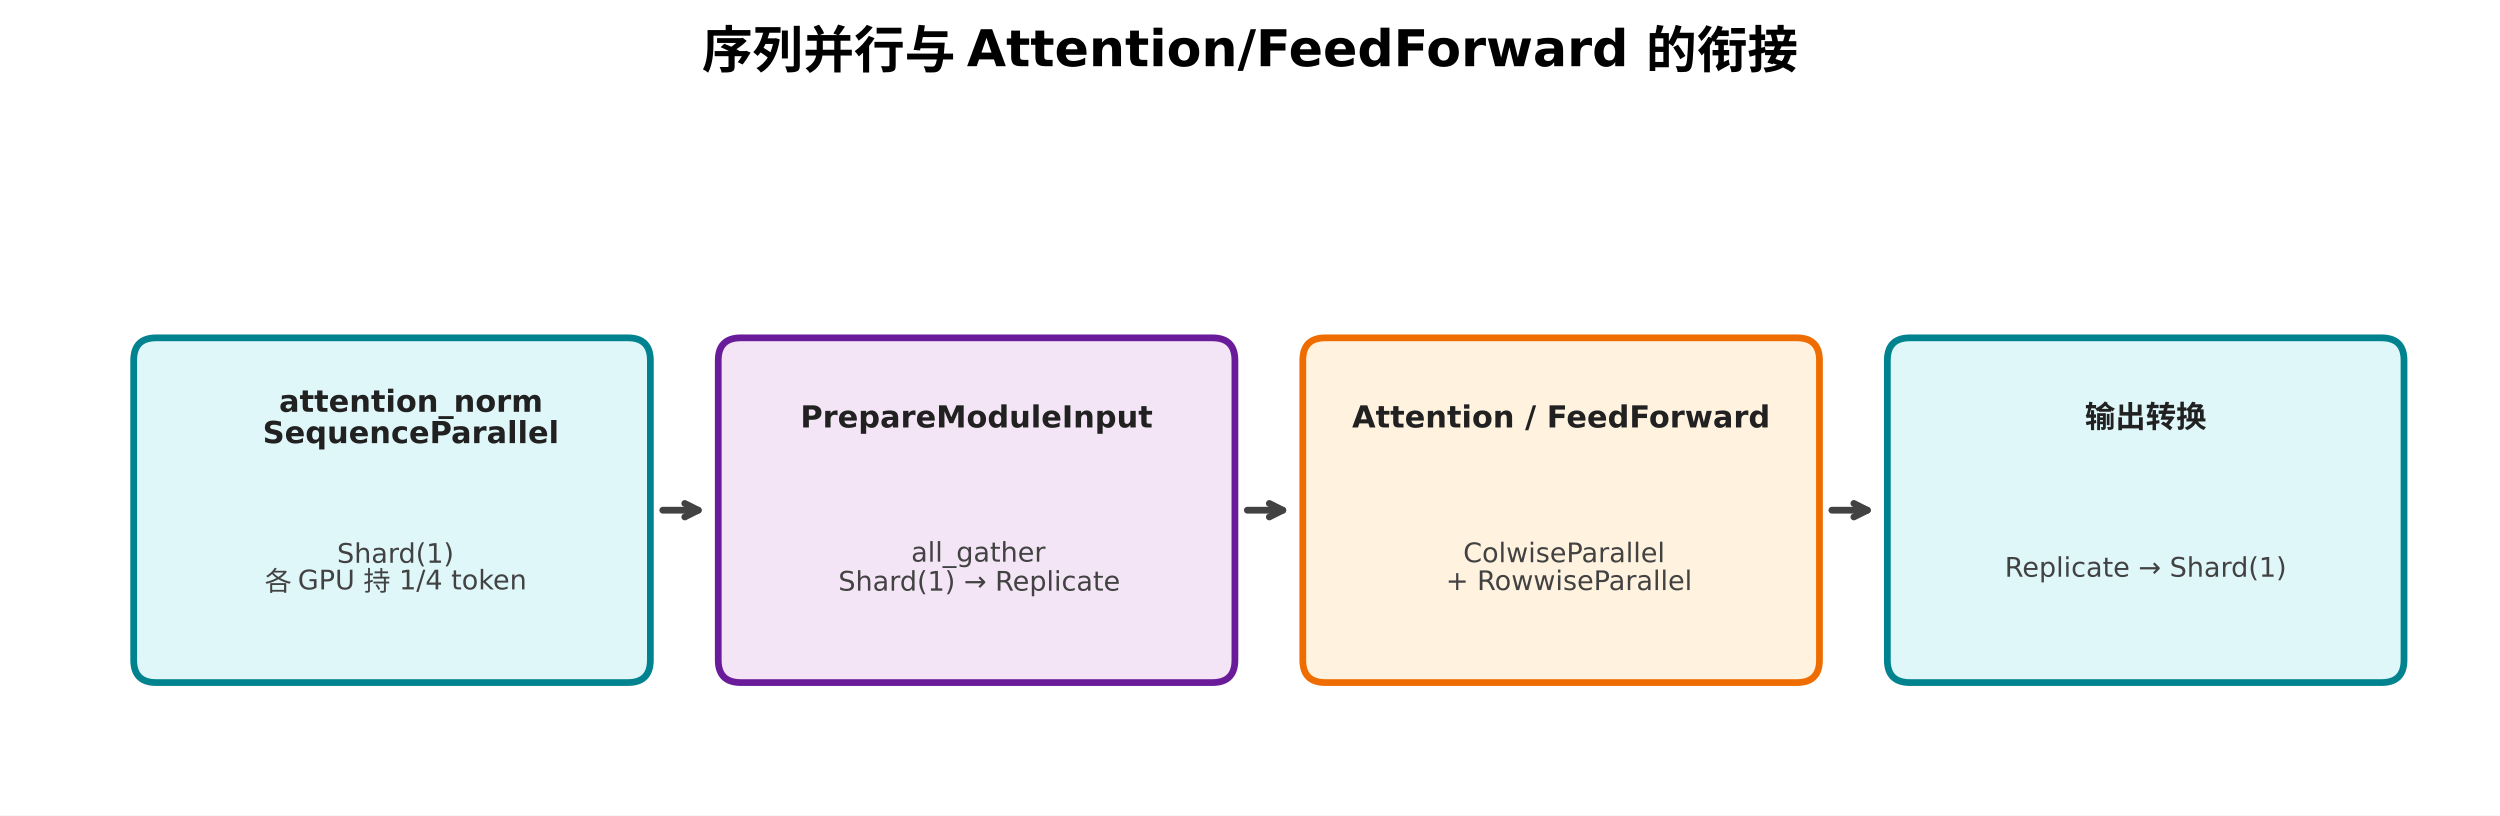
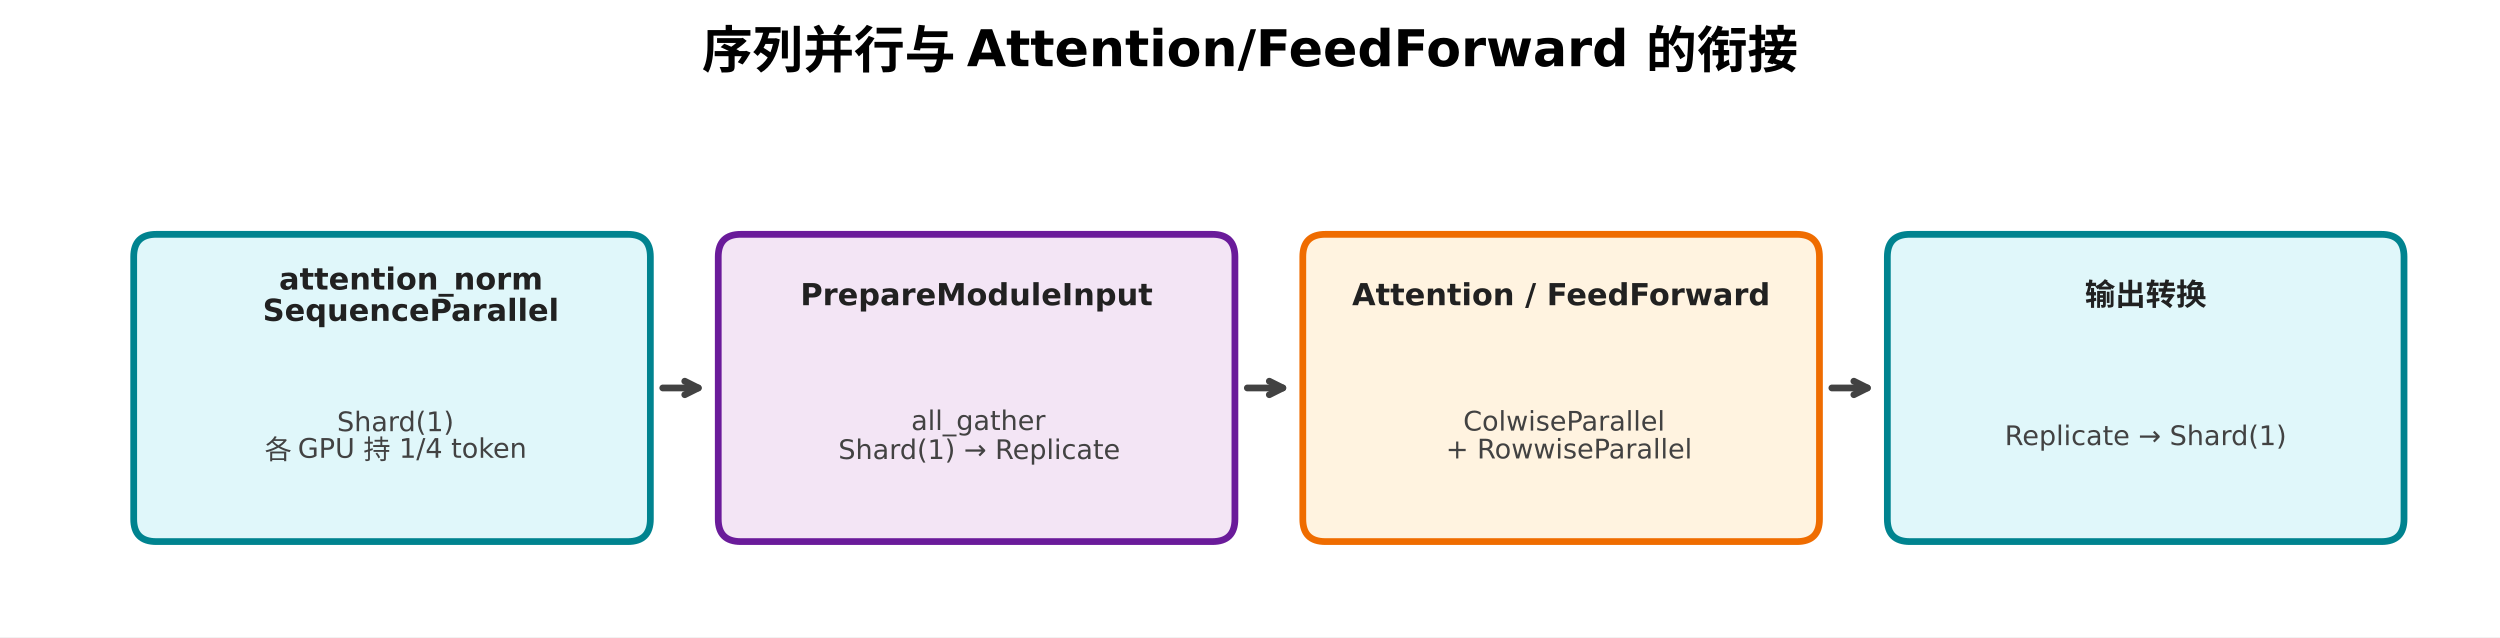
- <svg xmlns="http://www.w3.org/2000/svg" width="739.8pt" height="241.34pt" viewBox="0 0 739.8 241.34" version="1.1">
+ <svg xmlns="http://www.w3.org/2000/svg" width="739.8pt" height="188.532pt" viewBox="0 0 739.8 188.532" version="1.1">
  <defs>
    <style type="text/css">*{stroke-linejoin: round; stroke-linecap: butt}</style>
  </defs>
  <g id="figure_1">
    <g id="patch_1">
-       <path d="M 0 241.34  L 739.8 241.34  L 739.8 0  L 0 0  z " style="fill: #ffffff" />
+       <path d="M 0 188.532  L 739.8 188.532  L 739.8 0  L 0 0  z " style="fill: #ffffff" />
    </g>
    <g id="axes_1">
      <g id="patch_2">
-         <path d="M 46.26 201.985  L 185.76 201.985  Q 192.456 201.985 192.456 195.332  L 192.456 106.628  Q 192.456 99.975 185.76 99.975  L 46.26 99.975  Q 39.564 99.975 39.564 106.628  L 39.564 195.332  Q 39.564 201.985 46.26 201.985  z " clip-path="url(#pdecea569fc)" style="fill: #e0f7fa; stroke: #00838f; stroke-width: 2; stroke-linejoin: miter" />
+         <path d="M 46.26 160.265  L 185.76 160.265  Q 192.456 160.265 192.456 153.612  L 192.456 75.996  Q 192.456 69.343 185.76 69.343  L 46.26 69.343  Q 39.564 69.343 39.564 75.996  L 39.564 153.612  Q 39.564 160.265 46.26 160.265  z " clip-path="url(#p711c18e7bf)" style="fill: #e0f7fa; stroke: #00838f; stroke-width: 2; stroke-linejoin: miter" />
      </g>
      <g id="patch_3">
-         <path d="M 219.24 201.985  L 358.74 201.985  Q 365.436 201.985 365.436 195.332  L 365.436 106.628  Q 365.436 99.975 358.74 99.975  L 219.24 99.975  Q 212.544 99.975 212.544 106.628  L 212.544 195.332  Q 212.544 201.985 219.24 201.985  z " clip-path="url(#pdecea569fc)" style="fill: #f3e5f5; stroke: #6a1b9a; stroke-width: 2; stroke-linejoin: miter" />
+         <path d="M 219.24 160.265  L 358.74 160.265  Q 365.436 160.265 365.436 153.612  L 365.436 75.996  Q 365.436 69.343 358.74 69.343  L 219.24 69.343  Q 212.544 69.343 212.544 75.996  L 212.544 153.612  Q 212.544 160.265 219.24 160.265  z " clip-path="url(#p711c18e7bf)" style="fill: #f3e5f5; stroke: #6a1b9a; stroke-width: 2; stroke-linejoin: miter" />
      </g>
      <g id="patch_4">
-         <path d="M 392.22 201.985  L 531.72 201.985  Q 538.416 201.985 538.416 195.332  L 538.416 106.628  Q 538.416 99.975 531.72 99.975  L 392.22 99.975  Q 385.524 99.975 385.524 106.628  L 385.524 195.332  Q 385.524 201.985 392.22 201.985  z " clip-path="url(#pdecea569fc)" style="fill: #fff3e0; stroke: #ef6c00; stroke-width: 2; stroke-linejoin: miter" />
+         <path d="M 392.22 160.265  L 531.72 160.265  Q 538.416 160.265 538.416 153.612  L 538.416 75.996  Q 538.416 69.343 531.72 69.343  L 392.22 69.343  Q 385.524 69.343 385.524 75.996  L 385.524 153.612  Q 385.524 160.265 392.22 160.265  z " clip-path="url(#p711c18e7bf)" style="fill: #fff3e0; stroke: #ef6c00; stroke-width: 2; stroke-linejoin: miter" />
      </g>
      <g id="patch_5">
-         <path d="M 565.2 201.985  L 704.7 201.985  Q 711.396 201.985 711.396 195.332  L 711.396 106.628  Q 711.396 99.975 704.7 99.975  L 565.2 99.975  Q 558.504 99.975 558.504 106.628  L 558.504 195.332  Q 558.504 201.985 565.2 201.985  z " clip-path="url(#pdecea569fc)" style="fill: #e0f7fa; stroke: #00838f; stroke-width: 2; stroke-linejoin: miter" />
+         <path d="M 565.2 160.265  L 704.7 160.265  Q 711.396 160.265 711.396 153.612  L 711.396 75.996  Q 711.396 69.343 704.7 69.343  L 565.2 69.343  Q 558.504 69.343 558.504 75.996  L 558.504 153.612  Q 558.504 160.265 565.2 160.265  z " clip-path="url(#p711c18e7bf)" style="fill: #e0f7fa; stroke: #00838f; stroke-width: 2; stroke-linejoin: miter" />
      </g>
      <g id="text_1">
-         <text style="font-weight: 700; font-size: 9px; font-family: 'Heiti SC', 'Arial Unicode MS', 'DejaVu Sans', 'Bitstream Vera Sans', 'Computer Modern Sans Serif', 'Lucida Grande', 'Verdana', 'Geneva', 'Lucid', 'Arial', 'Helvetica', 'Avant Garde', sans-serif; fill: #212121" transform="translate(82.57922 121.865)">attention_norm</text>
-         <text style="font-weight: 700; font-size: 9px; font-family: 'Heiti SC', 'Arial Unicode MS', 'DejaVu Sans', 'Bitstream Vera Sans', 'Computer Modern Sans Serif', 'Lucida Grande', 'Verdana', 'Geneva', 'Lucid', 'Arial', 'Helvetica', 'Avant Garde', sans-serif; fill: #212121" transform="translate(77.74242 131.135)">SequenceParallel</text>
+         <text style="font-weight: 700; font-size: 9px; font-family: 'Heiti SC', 'Arial Unicode MS', 'DejaVu Sans', 'Bitstream Vera Sans', 'Computer Modern Sans Serif', 'Lucida Grande', 'Verdana', 'Geneva', 'Lucid', 'Arial', 'Helvetica', 'Avant Garde', sans-serif; fill: #212121" transform="translate(82.57922 85.689)">attention_norm</text>
+         <text style="font-weight: 700; font-size: 9px; font-family: 'Heiti SC', 'Arial Unicode MS', 'DejaVu Sans', 'Bitstream Vera Sans', 'Computer Modern Sans Serif', 'Lucida Grande', 'Verdana', 'Geneva', 'Lucid', 'Arial', 'Helvetica', 'Avant Garde', sans-serif; fill: #212121" transform="translate(77.74242 94.959)">SequenceParallel</text>
      </g>
      <g id="text_2">
-         <text style="font-size: 8px; font-family: 'Heiti SC', 'Arial Unicode MS', 'DejaVu Sans', 'Bitstream Vera Sans', 'Computer Modern Sans Serif', 'Lucida Grande', 'Verdana', 'Geneva', 'Lucid', 'Arial', 'Helvetica', 'Avant Garde', sans-serif; fill: #424242" transform="translate(99.73375 166.5439)">Shard(1)</text>
-         <text style="font-size: 8px; font-family: 'Heiti SC', 'Arial Unicode MS', 'DejaVu Sans', 'Bitstream Vera Sans', 'Computer Modern Sans Serif', 'Lucida Grande', 'Verdana', 'Geneva', 'Lucid', 'Arial', 'Helvetica', 'Avant Garde', sans-serif; fill: #424242" transform="translate(78.32875 174.7839)">各 GPU 持 1/4 token</text>
+         <text style="font-size: 8px; font-family: 'Heiti SC', 'Arial Unicode MS', 'DejaVu Sans', 'Bitstream Vera Sans', 'Computer Modern Sans Serif', 'Lucida Grande', 'Verdana', 'Geneva', 'Lucid', 'Arial', 'Helvetica', 'Avant Garde', sans-serif; fill: #424242" transform="translate(99.73375 127.5959)">Shard(1)</text>
+         <text style="font-size: 8px; font-family: 'Heiti SC', 'Arial Unicode MS', 'DejaVu Sans', 'Bitstream Vera Sans', 'Computer Modern Sans Serif', 'Lucida Grande', 'Verdana', 'Geneva', 'Lucid', 'Arial', 'Helvetica', 'Avant Garde', sans-serif; fill: #424242" transform="translate(78.32875 135.8359)">各 GPU 持 1/4 token</text>
      </g>
      <g id="patch_6">
-         <path d="M 196.129 150.98  Q 202.501 150.98 206.636 150.98  " style="fill: none; stroke: #424242; stroke-width: 2; stroke-linecap: round" />
-         <path d="M 202.636 148.98  L 206.636 150.98  L 202.636 152.98  " style="fill: none; stroke: #424242; stroke-width: 2; stroke-linecap: round" />
+         <path d="M 196.129 114.804  Q 202.501 114.804 206.636 114.804  " style="fill: none; stroke: #424242; stroke-width: 2; stroke-linecap: round" />
+         <path d="M 202.636 112.804  L 206.636 114.804  L 202.636 116.804  " style="fill: none; stroke: #424242; stroke-width: 2; stroke-linecap: round" />
      </g>
      <g id="text_3">
-         <text style="font-weight: 700; font-size: 9px; font-family: 'Heiti SC', 'Arial Unicode MS', 'DejaVu Sans', 'Bitstream Vera Sans', 'Computer Modern Sans Serif', 'Lucida Grande', 'Verdana', 'Geneva', 'Lucid', 'Arial', 'Helvetica', 'Avant Garde', sans-serif; text-anchor: middle; fill: #212121" x="288.99" y="126.5" transform="rotate(-0 288.99 126.5)">PrepareModuleInput</text>
+         <text style="font-weight: 700; font-size: 9px; font-family: 'Heiti SC', 'Arial Unicode MS', 'DejaVu Sans', 'Bitstream Vera Sans', 'Computer Modern Sans Serif', 'Lucida Grande', 'Verdana', 'Geneva', 'Lucid', 'Arial', 'Helvetica', 'Avant Garde', sans-serif; text-anchor: middle; fill: #212121" x="288.99" y="90.324" transform="rotate(-0 288.99 90.324)">PrepareModuleInput</text>
      </g>
      <g id="text_4">
-         <text style="font-size: 8px; font-family: 'Heiti SC', 'Arial Unicode MS', 'DejaVu Sans', 'Bitstream Vera Sans', 'Computer Modern Sans Serif', 'Lucida Grande', 'Verdana', 'Geneva', 'Lucid', 'Arial', 'Helvetica', 'Avant Garde', sans-serif; fill: #424242" transform="translate(269.6344 166.2001)">all_gather</text>
-         <text style="font-size: 8px; font-family: 'Heiti SC', 'Arial Unicode MS', 'DejaVu Sans', 'Bitstream Vera Sans', 'Computer Modern Sans Serif', 'Lucida Grande', 'Verdana', 'Geneva', 'Lucid', 'Arial', 'Helvetica', 'Avant Garde', sans-serif; fill: #424242" transform="translate(248.0813 174.7839)">Shard(1) → Replicate</text>
+         <text style="font-size: 8px; font-family: 'Heiti SC', 'Arial Unicode MS', 'DejaVu Sans', 'Bitstream Vera Sans', 'Computer Modern Sans Serif', 'Lucida Grande', 'Verdana', 'Geneva', 'Lucid', 'Arial', 'Helvetica', 'Avant Garde', sans-serif; fill: #424242" transform="translate(269.6344 127.2521)">all_gather</text>
+         <text style="font-size: 8px; font-family: 'Heiti SC', 'Arial Unicode MS', 'DejaVu Sans', 'Bitstream Vera Sans', 'Computer Modern Sans Serif', 'Lucida Grande', 'Verdana', 'Geneva', 'Lucid', 'Arial', 'Helvetica', 'Avant Garde', sans-serif; fill: #424242" transform="translate(248.0813 135.8359)">Shard(1) → Replicate</text>
      </g>
      <g id="patch_7">
-         <path d="M 369.109 150.98  Q 375.481 150.98 379.616 150.98  " style="fill: none; stroke: #424242; stroke-width: 2; stroke-linecap: round" />
-         <path d="M 375.616 148.98  L 379.616 150.98  L 375.616 152.98  " style="fill: none; stroke: #424242; stroke-width: 2; stroke-linecap: round" />
+         <path d="M 369.109 114.804  Q 375.481 114.804 379.616 114.804  " style="fill: none; stroke: #424242; stroke-width: 2; stroke-linecap: round" />
+         <path d="M 375.616 112.804  L 379.616 114.804  L 375.616 116.804  " style="fill: none; stroke: #424242; stroke-width: 2; stroke-linecap: round" />
      </g>
      <g id="text_5">
-         <text style="font-weight: 700; font-size: 9px; font-family: 'Heiti SC', 'Arial Unicode MS', 'DejaVu Sans', 'Bitstream Vera Sans', 'Computer Modern Sans Serif', 'Lucida Grande', 'Verdana', 'Geneva', 'Lucid', 'Arial', 'Helvetica', 'Avant Garde', sans-serif; text-anchor: middle; fill: #212121" x="461.97" y="126.5" transform="rotate(-0 461.97 126.5)">Attention / FeedForward</text>
+         <text style="font-weight: 700; font-size: 9px; font-family: 'Heiti SC', 'Arial Unicode MS', 'DejaVu Sans', 'Bitstream Vera Sans', 'Computer Modern Sans Serif', 'Lucida Grande', 'Verdana', 'Geneva', 'Lucid', 'Arial', 'Helvetica', 'Avant Garde', sans-serif; text-anchor: middle; fill: #212121" x="461.97" y="90.324" transform="rotate(-0 461.97 90.324)">Attention / FeedForward</text>
      </g>
      <g id="text_6">
-         <text style="font-size: 8px; font-family: 'Heiti SC', 'Arial Unicode MS', 'DejaVu Sans', 'Bitstream Vera Sans', 'Computer Modern Sans Serif', 'Lucida Grande', 'Verdana', 'Geneva', 'Lucid', 'Arial', 'Helvetica', 'Avant Garde', sans-serif; fill: #424242" transform="translate(432.9869 166.372)">ColwiseParallel</text>
-         <text style="font-size: 8px; font-family: 'Heiti SC', 'Arial Unicode MS', 'DejaVu Sans', 'Bitstream Vera Sans', 'Computer Modern Sans Serif', 'Lucida Grande', 'Verdana', 'Geneva', 'Lucid', 'Arial', 'Helvetica', 'Avant Garde', sans-serif; fill: #424242" transform="translate(427.8631 174.612)">+ RowwiseParallel</text>
+         <text style="font-size: 8px; font-family: 'Heiti SC', 'Arial Unicode MS', 'DejaVu Sans', 'Bitstream Vera Sans', 'Computer Modern Sans Serif', 'Lucida Grande', 'Verdana', 'Geneva', 'Lucid', 'Arial', 'Helvetica', 'Avant Garde', sans-serif; fill: #424242" transform="translate(432.9869 127.424)">ColwiseParallel</text>
+         <text style="font-size: 8px; font-family: 'Heiti SC', 'Arial Unicode MS', 'DejaVu Sans', 'Bitstream Vera Sans', 'Computer Modern Sans Serif', 'Lucida Grande', 'Verdana', 'Geneva', 'Lucid', 'Arial', 'Helvetica', 'Avant Garde', sans-serif; fill: #424242" transform="translate(427.8631 135.664)">+ RowwiseParallel</text>
      </g>
      <g id="patch_8">
-         <path d="M 542.089 150.98  Q 548.461 150.98 552.596 150.98  " style="fill: none; stroke: #424242; stroke-width: 2; stroke-linecap: round" />
-         <path d="M 548.596 148.98  L 552.596 150.98  L 548.596 152.98  " style="fill: none; stroke: #424242; stroke-width: 2; stroke-linecap: round" />
+         <path d="M 542.089 114.804  Q 548.461 114.804 552.596 114.804  " style="fill: none; stroke: #424242; stroke-width: 2; stroke-linecap: round" />
+         <path d="M 548.596 112.804  L 552.596 114.804  L 548.596 116.804  " style="fill: none; stroke: #424242; stroke-width: 2; stroke-linecap: round" />
      </g>
      <g id="text_7">
-         <text style="font-weight: 700; font-size: 9px; font-family: 'Heiti SC', 'Arial Unicode MS', 'DejaVu Sans', 'Bitstream Vera Sans', 'Computer Modern Sans Serif', 'Lucida Grande', 'Verdana', 'Geneva', 'Lucid', 'Arial', 'Helvetica', 'Avant Garde', sans-serif; text-anchor: middle; fill: #212121" x="634.95" y="126.5" transform="rotate(-0 634.95 126.5)">输出转换</text>
+         <text style="font-weight: 700; font-size: 9px; font-family: 'Heiti SC', 'Arial Unicode MS', 'DejaVu Sans', 'Bitstream Vera Sans', 'Computer Modern Sans Serif', 'Lucida Grande', 'Verdana', 'Geneva', 'Lucid', 'Arial', 'Helvetica', 'Avant Garde', sans-serif; text-anchor: middle; fill: #212121" x="634.95" y="90.324" transform="rotate(-0 634.95 90.324)">输出转换</text>
      </g>
      <g id="text_8">
-         <text style="font-size: 8px; font-family: 'Heiti SC', 'Arial Unicode MS', 'DejaVu Sans', 'Bitstream Vera Sans', 'Computer Modern Sans Serif', 'Lucida Grande', 'Verdana', 'Geneva', 'Lucid', 'Arial', 'Helvetica', 'Avant Garde', sans-serif; text-anchor: middle; fill: #424242" x="634.95" y="170.664" transform="rotate(-0 634.95 170.6639)">Replicate → Shard(1)</text>
+         <text style="font-size: 8px; font-family: 'Heiti SC', 'Arial Unicode MS', 'DejaVu Sans', 'Bitstream Vera Sans', 'Computer Modern Sans Serif', 'Lucida Grande', 'Verdana', 'Geneva', 'Lucid', 'Arial', 'Helvetica', 'Avant Garde', sans-serif; text-anchor: middle; fill: #424242" x="634.95" y="131.716" transform="rotate(-0 634.95 131.7159)">Replicate → Shard(1)</text>
      </g>
      <g id="text_9">
        <text style="font-weight: 700; font-size: 15px; font-family: 'Heiti SC', 'Arial Unicode MS', 'DejaVu Sans', 'Bitstream Vera Sans', 'Computer Modern Sans Serif', 'Lucida Grande', 'Verdana', 'Geneva', 'Lucid', 'Arial', 'Helvetica', 'Avant Garde', sans-serif; text-anchor: middle" x="369.9" y="20.1" transform="rotate(-0 369.9 20.1)">序列并行与 Attention/FeedForward 的衔接</text>
      </g>
    </g>
  </g>
  <defs>
-     <clipPath id="pdecea569fc">
-       <rect x="7.2" y="40.1" width="725.4" height="194.04" />
+     <clipPath id="p711c18e7bf">
+       <rect x="7.2" y="26.1" width="725.4" height="155.232" />
    </clipPath>
  </defs>
</svg>
